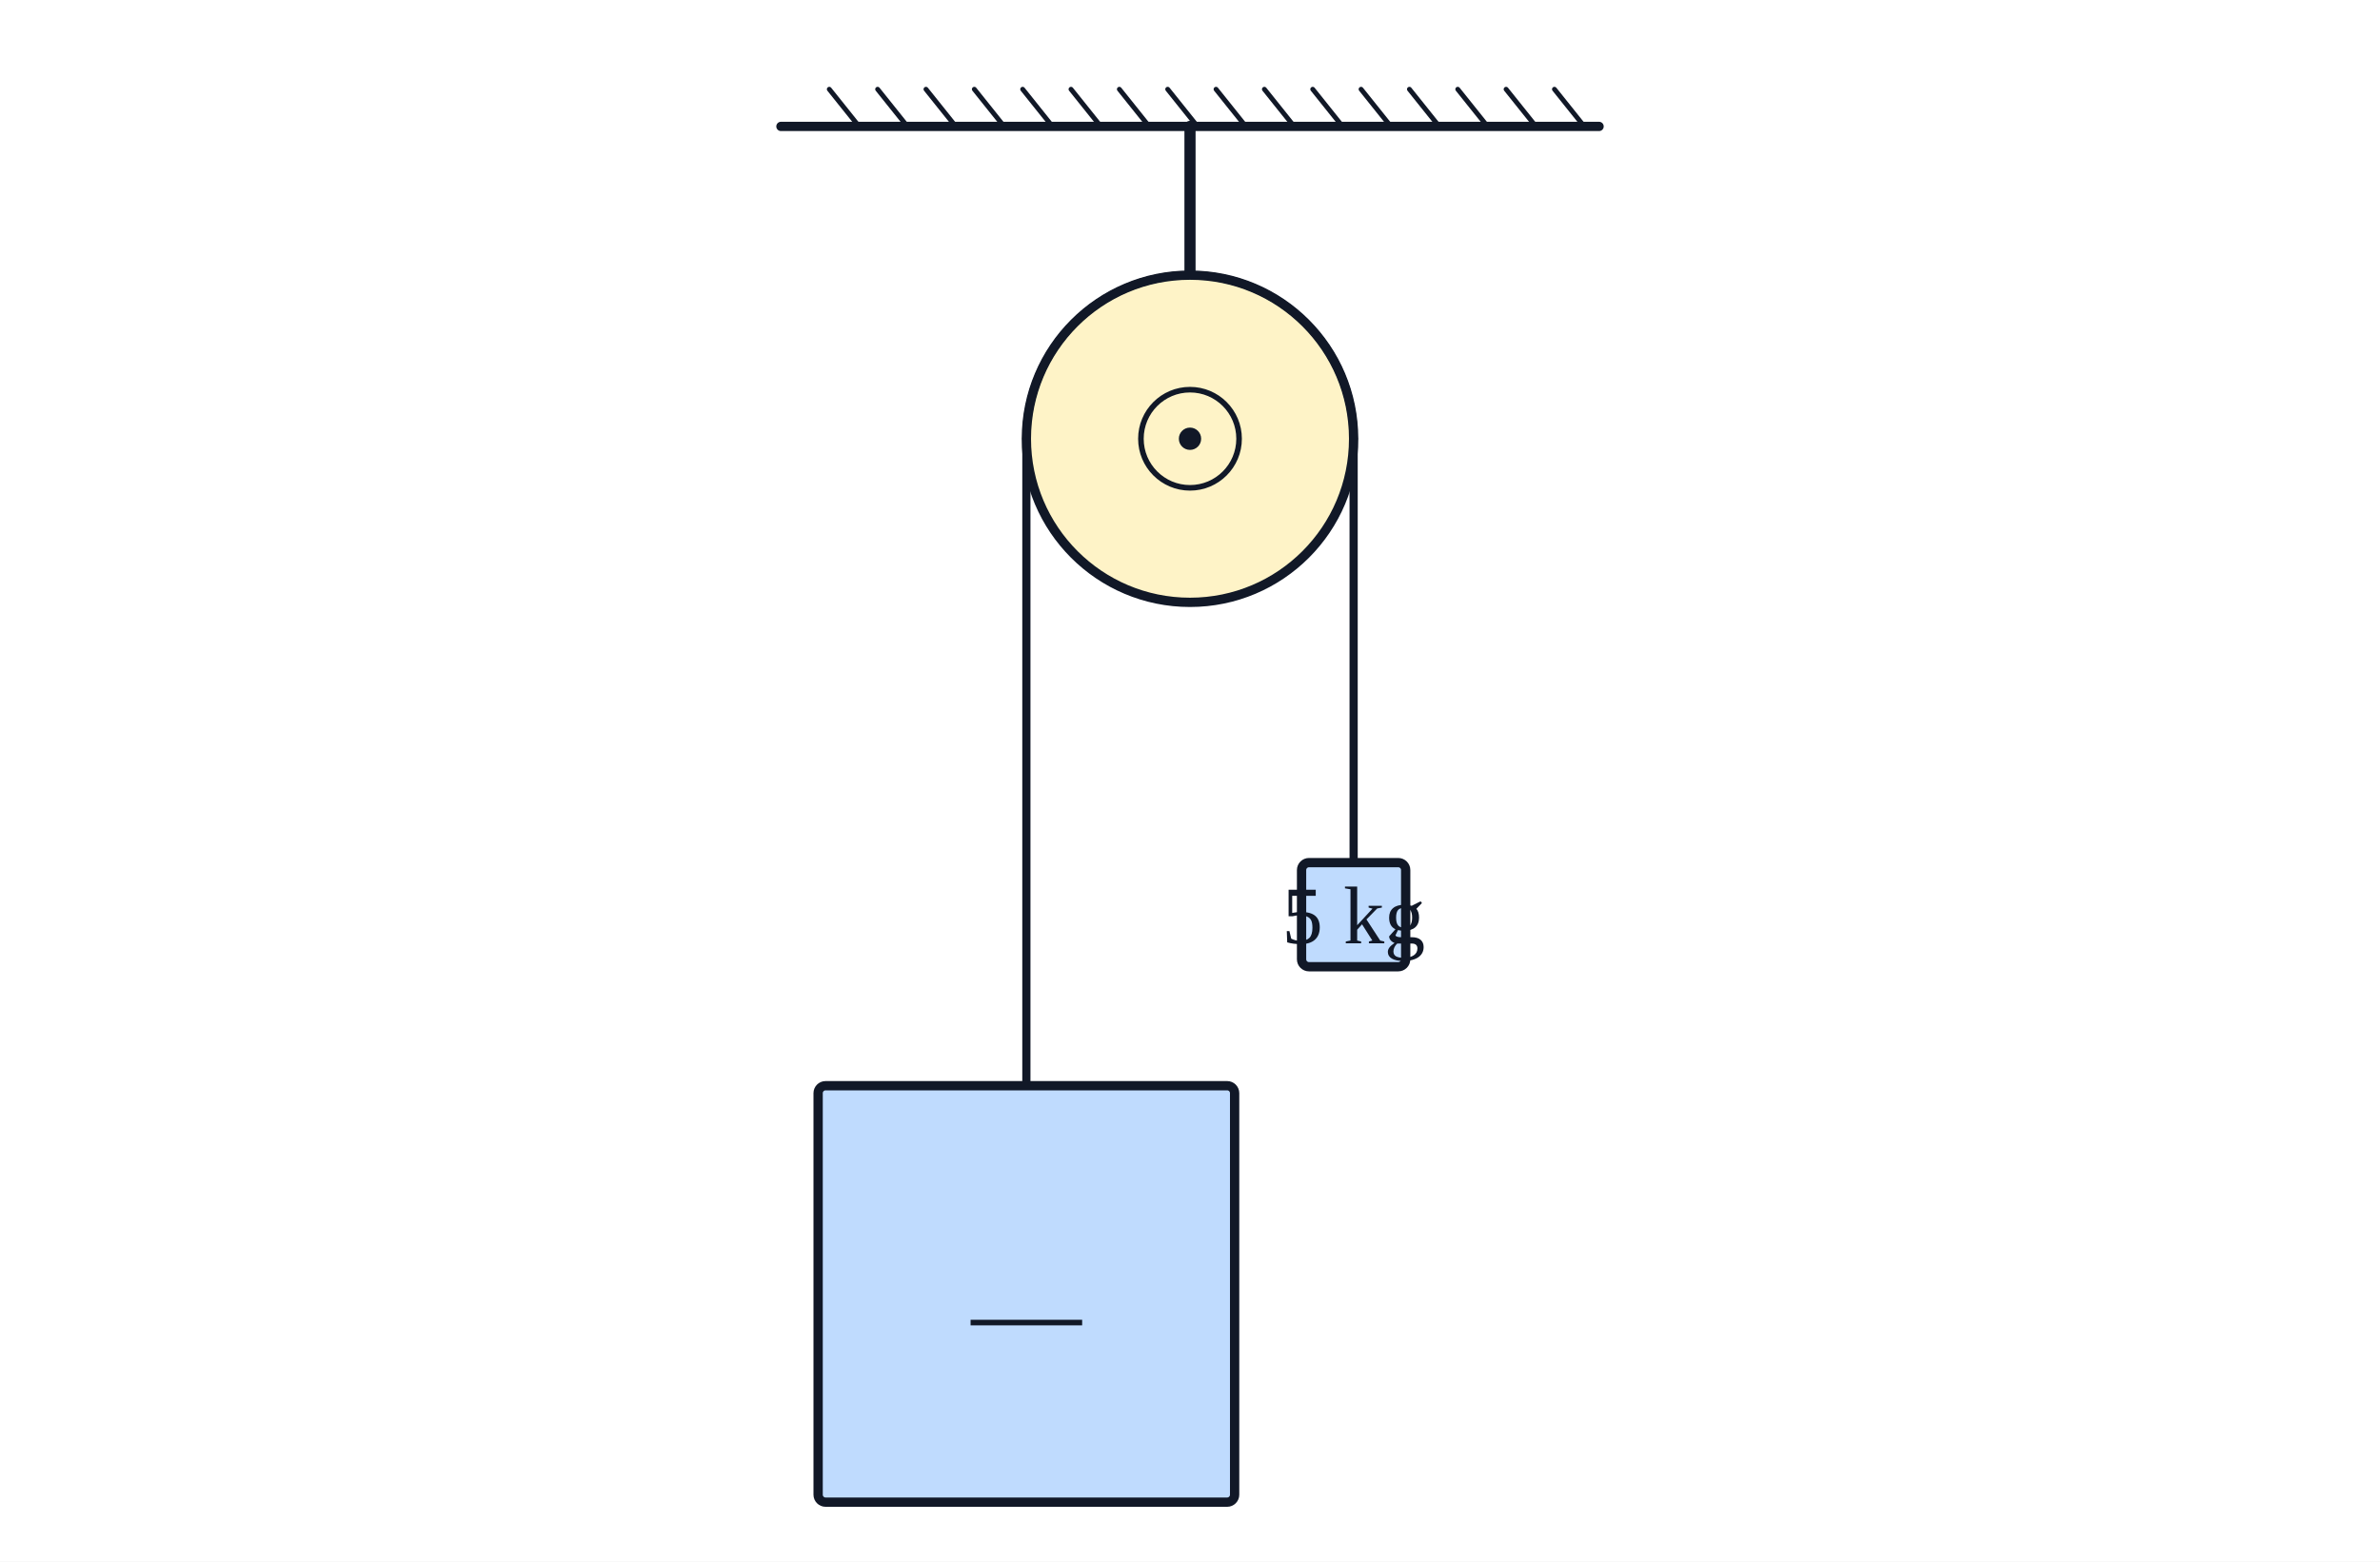
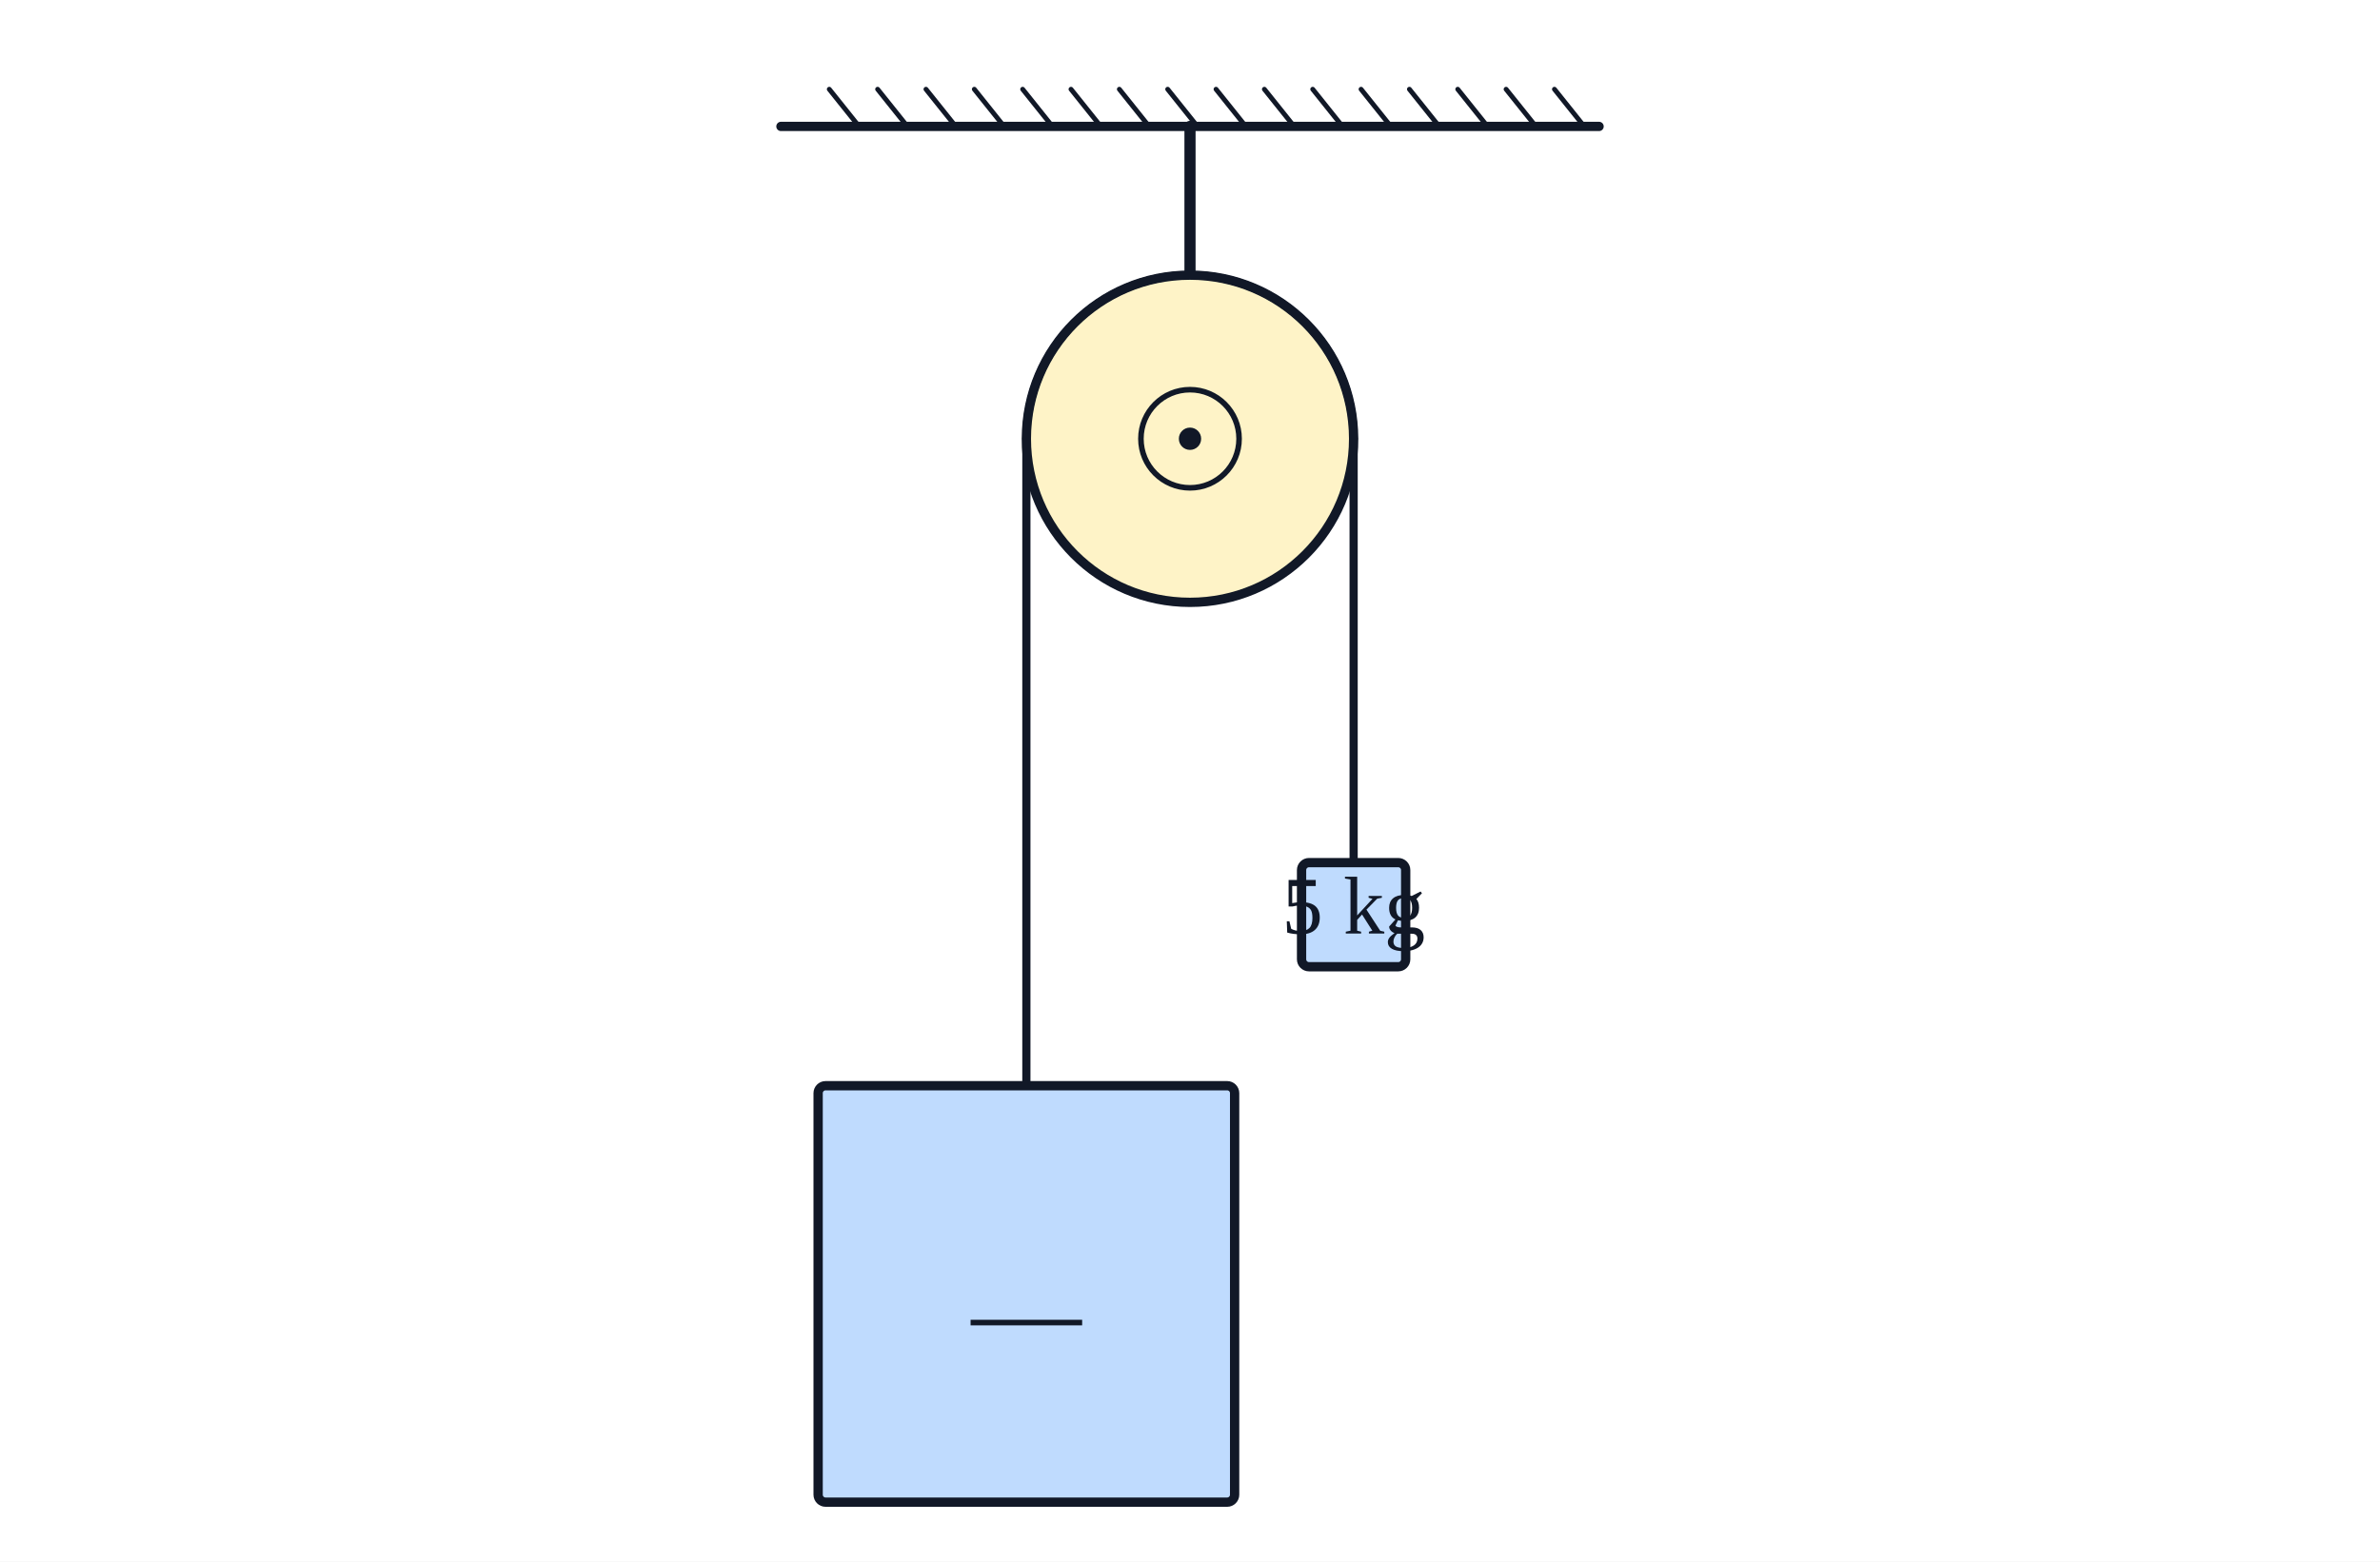
<svg xmlns="http://www.w3.org/2000/svg" viewBox="0 0 640 420" width="640" height="420" role="img" aria-label="An Atwood machine: two objects hanging from a string over a pulley" id="g-pulley">
  <rect class="paper" width="640" height="420" fill="#fff">
</rect>
  <g transform="matrix(-1 0 0 1 640 0)" fill="none" stroke-linecap="round">
    <line x1="210" y1="34" x2="430" y2="34" stroke="#111827" stroke-width="2.5">
</line>
    <line x1="214" y1="34" x2="222" y2="24" stroke="#111827" stroke-width="1.3">
</line>
    <line x1="227" y1="34" x2="235" y2="24" stroke="#111827" stroke-width="1.3">
</line>
    <line x1="240" y1="34" x2="248" y2="24" stroke="#111827" stroke-width="1.3">
</line>
    <line x1="253" y1="34" x2="261" y2="24" stroke="#111827" stroke-width="1.3">
</line>
    <line x1="266" y1="34" x2="274" y2="24" stroke="#111827" stroke-width="1.3">
</line>
    <line x1="279" y1="34" x2="287" y2="24" stroke="#111827" stroke-width="1.3">
</line>
    <line x1="292" y1="34" x2="300" y2="24" stroke="#111827" stroke-width="1.3">
</line>
    <line x1="305" y1="34" x2="313" y2="24" stroke="#111827" stroke-width="1.3">
</line>
    <line x1="318" y1="34" x2="326" y2="24" stroke="#111827" stroke-width="1.3">
</line>
    <line x1="331" y1="34" x2="339" y2="24" stroke="#111827" stroke-width="1.3">
</line>
    <line x1="344" y1="34" x2="352" y2="24" stroke="#111827" stroke-width="1.3">
</line>
    <line x1="357" y1="34" x2="365" y2="24" stroke="#111827" stroke-width="1.3">
</line>
    <line x1="370" y1="34" x2="378" y2="24" stroke="#111827" stroke-width="1.3">
</line>
    <line x1="383" y1="34" x2="391" y2="24" stroke="#111827" stroke-width="1.3">
</line>
    <line x1="396" y1="34" x2="404" y2="24" stroke="#111827" stroke-width="1.3">
</line>
    <line x1="409" y1="34" x2="417" y2="24" stroke="#111827" stroke-width="1.3">
</line>
    <line x1="320" y1="34" x2="320" y2="118" stroke="#111827" stroke-width="3">
</line>
    <polyline points="276,118 276,232" stroke="#111827" stroke-width="2.2" stroke-linejoin="round">
</polyline>
    <polyline points="364,118 364,292" stroke="#111827" stroke-width="2.2" stroke-linejoin="round">
</polyline>
    <circle cx="320" cy="118" r="44" fill="#fef3c7" stroke="#111827" stroke-width="2.5">
</circle>
    <circle cx="320" cy="118" r="13.2" stroke="#111827" stroke-width="1.5">
</circle>
    <circle cx="320" cy="118" r="3" fill="#111827">
</circle>
    <path d="M276,118 A44,44 0 0 1 364,118" stroke="#111827" stroke-width="2.2">
</path>
    <g transform="translate(276 260) rotate(0)">
      <rect x="-14" y="-28" width="28" height="28" rx="2" fill="#bfdbfe" stroke="#111827" stroke-width="2.5">
</rect>
    </g>
    <g transform="translate(364 404) rotate(0)">
      <rect x="-56" y="-112" width="112" height="112" rx="2" fill="#bfdbfe" stroke="#111827" stroke-width="2.5">
</rect>
    </g>
  </g>
-   <text x="364" y="253.7" text-anchor="middle" font-family="'Times New Roman', Times, serif" font-size="22" fill="#111827" stroke-linejoin="round" paint-order="stroke">
+   <text x="364" y="251.06" text-anchor="middle" font-family="'Times New Roman', Times, serif" font-size="22" fill="#111827" stroke-linejoin="round" paint-order="stroke">
    <tspan>
      <tspan>5 </tspan>
      <tspan>kg</tspan>
    </tspan>
  </text>
  <line x1="261" y1="355.7" x2="291" y2="355.7" stroke="#111827" stroke-width="1.5">
</line>
</svg>
